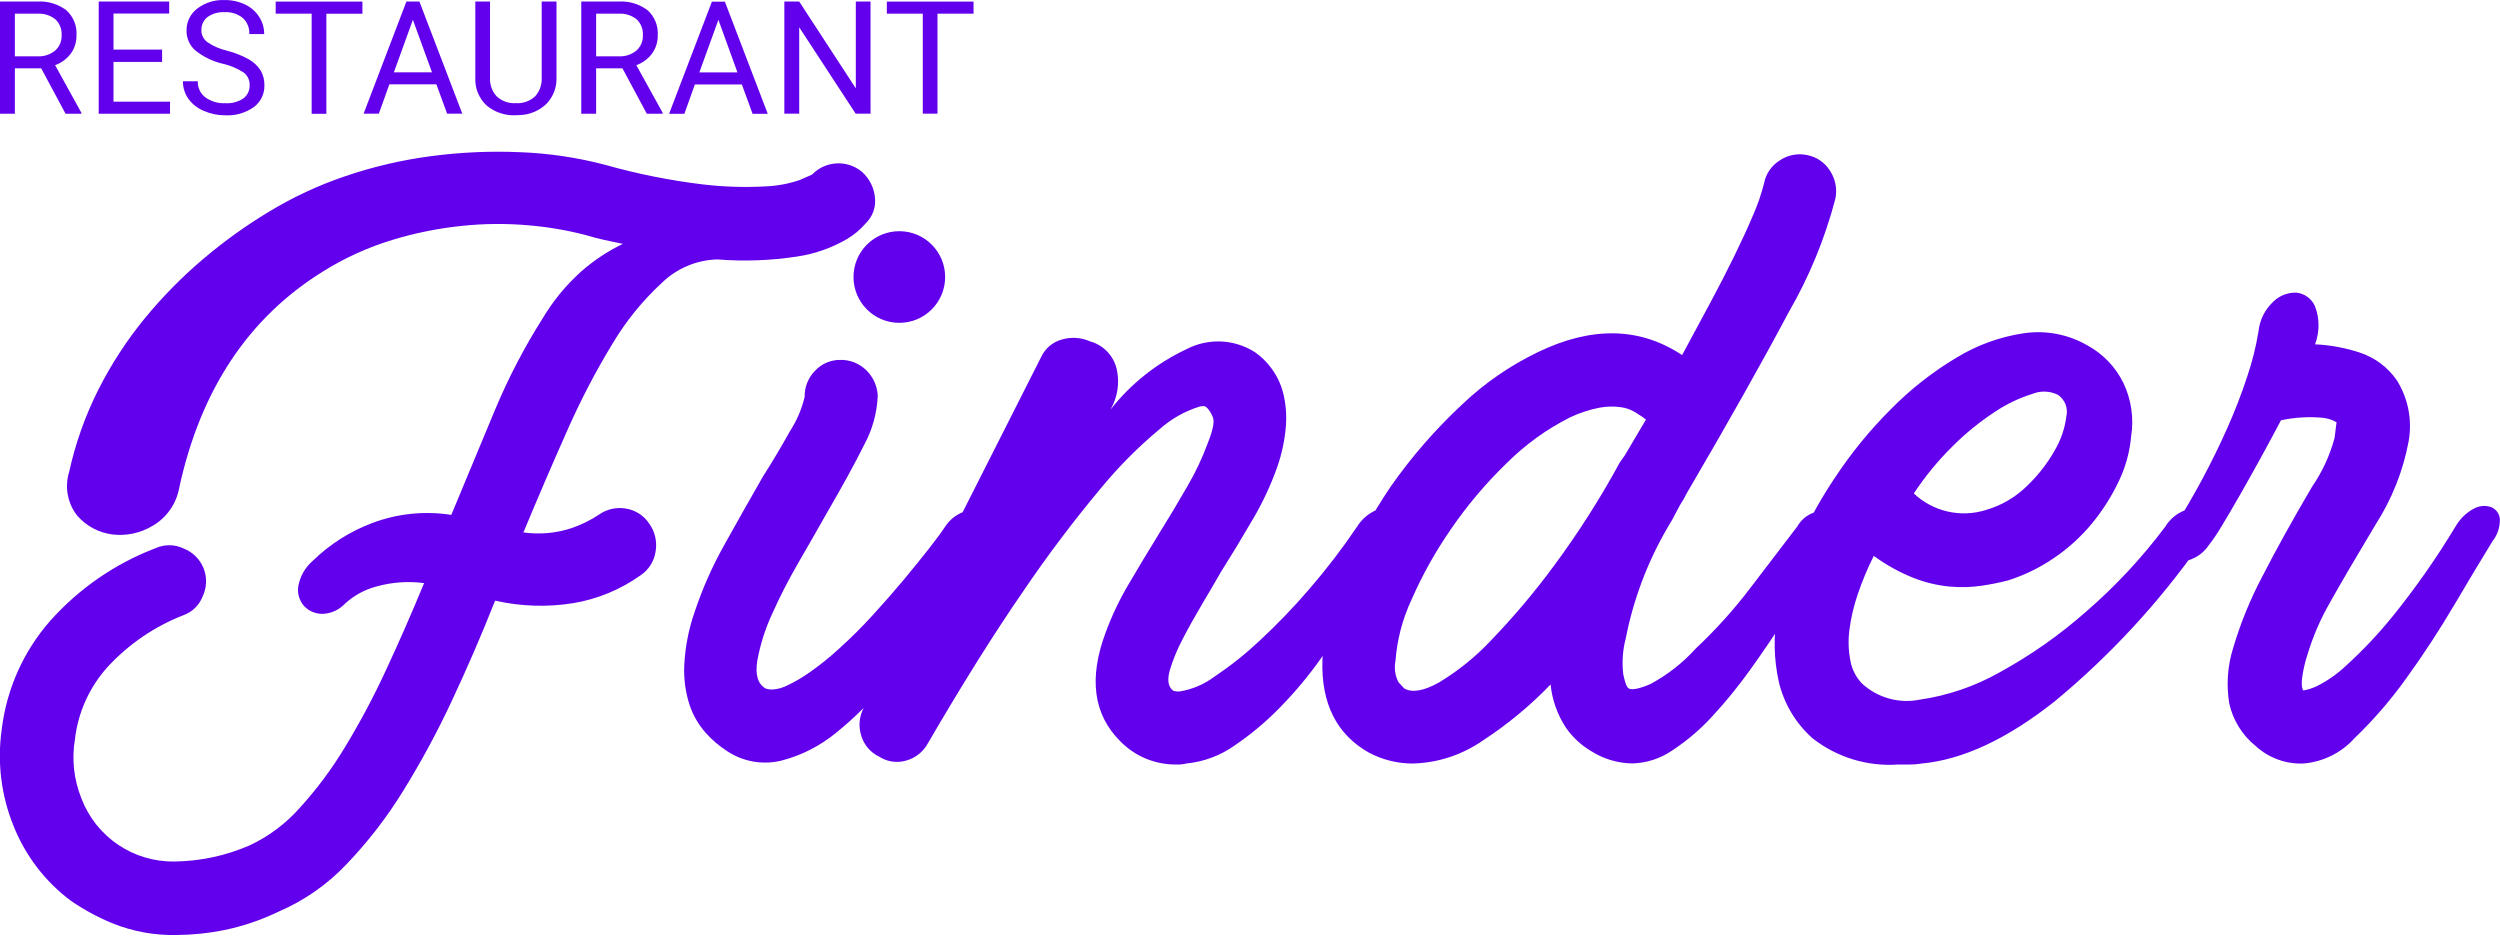
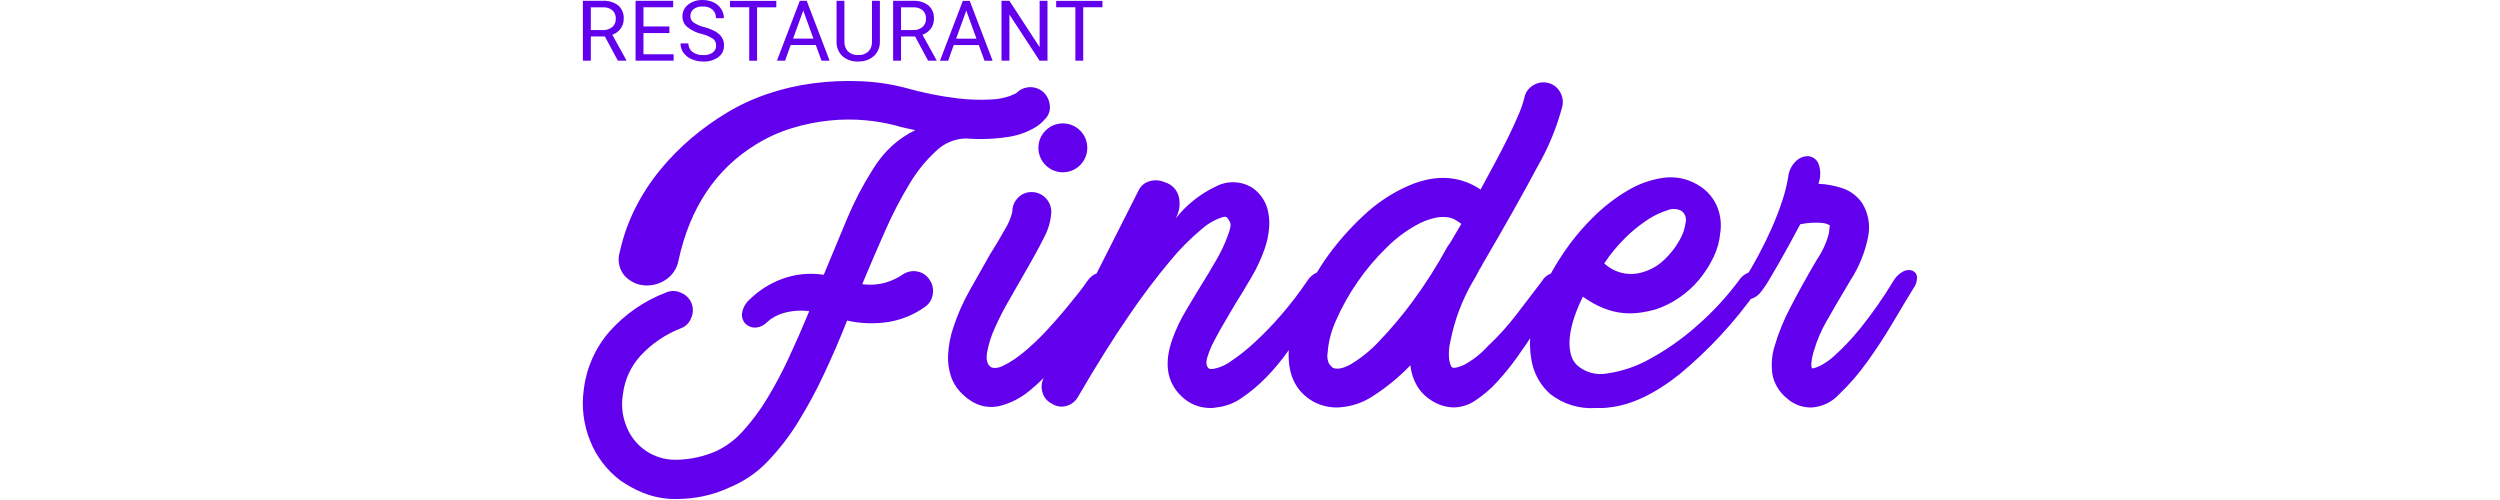
- <svg xmlns="http://www.w3.org/2000/svg" width="166.4" height="62.242" viewBox="0 0 166.4 62.242">
+ <svg xmlns="http://www.w3.org/2000/svg" width="101.4" height="20.242" viewBox="0 0 166.4 62.242">
  <g id="Grupo_29" data-name="Grupo 29" transform="translate(-97 -12.412)">
    <path id="Caminho_993" data-name="Caminho 993" d="M3.727-4.1H1.974v3.019H.984V-8.546H3.455a2.925,2.925,0,0,1,1.94.574A2.066,2.066,0,0,1,6.075-6.3,2.009,2.009,0,0,1,5.7-5.086a2.249,2.249,0,0,1-1.048.774L6.4-1.143v.062H5.347Zm-1.753-.8H3.486a1.706,1.706,0,0,0,1.166-.38A1.285,1.285,0,0,0,5.086-6.3a1.353,1.353,0,0,0-.413-1.063,1.747,1.747,0,0,0-1.192-.375H1.974Zm9.8.374H8.538v2.645H12.3v.8H7.554V-8.546h4.691v.8H8.538v2.4h3.235Zm4.047.123A4.628,4.628,0,0,1,13.977-5.3a1.709,1.709,0,0,1-.577-1.31,1.805,1.805,0,0,1,.7-1.458,2.8,2.8,0,0,1,1.833-.577,3.058,3.058,0,0,1,1.371.3,2.255,2.255,0,0,1,.933.82,2.1,2.1,0,0,1,.331,1.143h-.989a1.365,1.365,0,0,0-.431-1.068,1.751,1.751,0,0,0-1.215-.388,1.793,1.793,0,0,0-1.136.321,1.071,1.071,0,0,0-.408.891.963.963,0,0,0,.387.773,3.8,3.8,0,0,0,1.318.578,6.113,6.113,0,0,1,1.456.577,2.209,2.209,0,0,1,.779.736,1.878,1.878,0,0,1,.254.989,1.744,1.744,0,0,1-.707,1.453,3.016,3.016,0,0,1-1.892.546,3.508,3.508,0,0,1-1.435-.295,2.416,2.416,0,0,1-1.028-.807,1.97,1.97,0,0,1-.361-1.164h.989a1.286,1.286,0,0,0,.5,1.069,2.1,2.1,0,0,0,1.335.392A1.935,1.935,0,0,0,17.184-2.1a1.032,1.032,0,0,0,.415-.866,1.014,1.014,0,0,0-.384-.848A4.433,4.433,0,0,0,15.82-4.409Zm9.286-3.332h-2.4v6.659h-.979V-7.741H19.334v-.8h5.772ZM30.03-3.035H26.9l-.7,1.953H25.185l2.85-7.464H28.9l2.855,7.464h-1.01Zm-2.83-.8h2.538L28.466-7.331ZM38.024-8.546v5.075a2.381,2.381,0,0,1-.664,1.728,2.675,2.675,0,0,1-1.787.754l-.261.01a2.794,2.794,0,0,1-1.953-.661,2.365,2.365,0,0,1-.738-1.82V-8.546H33.6v5.055a1.707,1.707,0,0,0,.446,1.259,1.714,1.714,0,0,0,1.271.449,1.726,1.726,0,0,0,1.279-.446,1.7,1.7,0,0,0,.443-1.256v-5.06ZM42.415-4.1H40.662v3.019h-.989V-8.546h2.471a2.925,2.925,0,0,1,1.94.574A2.066,2.066,0,0,1,44.763-6.3a2.009,2.009,0,0,1-.377,1.215,2.249,2.249,0,0,1-1.048.774l1.753,3.168v.062H44.035Zm-1.753-.8h1.512a1.706,1.706,0,0,0,1.166-.38A1.285,1.285,0,0,0,43.774-6.3a1.353,1.353,0,0,0-.413-1.063,1.747,1.747,0,0,0-1.192-.375H40.662Zm9.7,1.871H47.236l-.7,1.953H45.519l2.85-7.464h.861l2.855,7.464h-1.01Zm-2.83-.8h2.538L48.8-7.331ZM58.927-1.082h-.989L54.18-6.834v5.752H53.19V-8.546h.989l3.768,5.778V-8.546h.979Zm6.856-6.659h-2.4v6.659h-.979V-7.741H60.011v-.8h5.772Z" transform="translate(96.016 21.061)" fill="#6200ee" />
    <path id="Caminho_994" data-name="Caminho 994" d="M20.869,33.644a11.435,11.435,0,0,1,3.926-2.5,10.4,10.4,0,0,1,5.289-.552L33,23.585a41.012,41.012,0,0,1,3.18-6.1,13.48,13.48,0,0,1,2.5-3.05,12.354,12.354,0,0,1,2.823-1.882q-.649-.13-1.233-.26t-1.233-.324a22.673,22.673,0,0,0-3.8-.649,23.2,23.2,0,0,0-4.413.032,24.515,24.515,0,0,0-4.673.941,19.263,19.263,0,0,0-4.575,2.077q-7.463,4.608-9.6,14.407a3.662,3.662,0,0,1-1.752,2.531,4.2,4.2,0,0,1-2.726.584,3.739,3.739,0,0,1-2.3-1.233,3.174,3.174,0,0,1-.552-2.92,23.251,23.251,0,0,1,1.947-5.484,25.826,25.826,0,0,1,3.083-4.737,30.627,30.627,0,0,1,3.894-3.959,33.323,33.323,0,0,1,4.38-3.147,25.558,25.558,0,0,1,5.094-2.369,29.642,29.642,0,0,1,5.711-1.33,34.028,34.028,0,0,1,5.938-.26,26.114,26.114,0,0,1,5.646.844,42.583,42.583,0,0,0,6.49,1.3,24.178,24.178,0,0,0,4.186.13A7.958,7.958,0,0,0,53.284,8.3q.681-.292.811-.357a2.444,2.444,0,0,1,3.31-.195,2.61,2.61,0,0,1,.876,1.72,2.043,2.043,0,0,1-.617,1.72,4.917,4.917,0,0,1-1.233,1.038,9.266,9.266,0,0,1-3.31,1.168,22.9,22.9,0,0,1-5.321.195,5.506,5.506,0,0,0-3.7,1.558,18.143,18.143,0,0,0-3.31,4.088,49.707,49.707,0,0,0-3.018,5.808q-1.46,3.277-2.888,6.717A7.057,7.057,0,0,0,38.1,31.47a7.952,7.952,0,0,0,1.785-.876,2.4,2.4,0,0,1,1.817-.422,2.291,2.291,0,0,1,1.558,1.006,2.452,2.452,0,0,1,.422,1.85,2.309,2.309,0,0,1-1.006,1.59,10.776,10.776,0,0,1-4.478,1.85A13.641,13.641,0,0,1,33,36.3q-1.363,3.439-2.888,6.684a57.827,57.827,0,0,1-3.245,6,29.02,29.02,0,0,1-3.764,4.867,13.642,13.642,0,0,1-4.51,3.147,15.687,15.687,0,0,1-3.634,1.233,16.578,16.578,0,0,1-3.115.324,10.761,10.761,0,0,1-4.316-.779,14.778,14.778,0,0,1-2.758-1.493,11.524,11.524,0,0,1-3.829-5,12.431,12.431,0,0,1-.779-6.425,13.356,13.356,0,0,1,3.212-7.2A18,18,0,0,1,10.421,32.8a2.212,2.212,0,0,1,1.85.032,2.339,2.339,0,0,1,1.265,3.18,2.144,2.144,0,0,1-1.3,1.265,13.543,13.543,0,0,0-5,3.407A8.65,8.65,0,0,0,5.034,45.52a7.3,7.3,0,0,0,.422,3.926,6.519,6.519,0,0,0,6.2,4.218,12.932,12.932,0,0,0,5-1.071,10.312,10.312,0,0,0,3.342-2.5,25.674,25.674,0,0,0,3.018-4.056,51.413,51.413,0,0,0,2.726-5.127q1.3-2.791,2.531-5.776a7.9,7.9,0,0,0-3.18.227A4.967,4.967,0,0,0,23.01,36.5a2.152,2.152,0,0,1-1.525.681,1.67,1.67,0,0,1-1.2-.519,1.624,1.624,0,0,1-.389-1.3A2.888,2.888,0,0,1,20.869,33.644ZM48.417,46.3a7,7,0,0,1-1.4-1.2,5.338,5.338,0,0,1-1.071-1.85,7.435,7.435,0,0,1-.357-2.628,12.616,12.616,0,0,1,.681-3.537,25.661,25.661,0,0,1,2.012-4.543q1.3-2.336,2.531-4.478.909-1.428,1.817-3.05a7.365,7.365,0,0,0,.973-2.271,2.4,2.4,0,0,1,.7-1.752,2.262,2.262,0,0,1,1.666-.714,2.392,2.392,0,0,1,1.729.681,2.519,2.519,0,0,1,.769,1.72,7.487,7.487,0,0,1-.9,3.245q-.9,1.817-2.562,4.673-.768,1.363-1.8,3.147a35.935,35.935,0,0,0-1.781,3.472,12.827,12.827,0,0,0-.973,3.083q-.227,1.4.552,1.85a1.229,1.229,0,0,0,.487.065,2.48,2.48,0,0,0,.941-.26,10.109,10.109,0,0,0,1.453-.844,18.9,18.9,0,0,0,2.021-1.622q1.153-1.038,2.247-2.239T60.2,34.909q.941-1.136,1.655-2.044t1.1-1.493a2.549,2.549,0,0,1,1.2-.973,1.393,1.393,0,0,1,1.071.032,1.03,1.03,0,0,1,.552.811,1.855,1.855,0,0,1-.487,1.363,16.153,16.153,0,0,0-1.168,1.882q-.844,1.493-2.142,3.375t-2.914,3.861A22.141,22.141,0,0,1,55.69,45.1a9.436,9.436,0,0,1-3.641,1.85A4.568,4.568,0,0,1,48.417,46.3Zm14.537-31.54a3.05,3.05,0,1,1-6.1,0,3.05,3.05,0,1,1,6.1,0ZM78.367,47.207A5.128,5.128,0,0,1,74.6,45.65q-2.661-2.661-.973-7.2a19.52,19.52,0,0,1,1.558-3.277q.973-1.655,2.012-3.342.973-1.558,1.882-3.147a17.761,17.761,0,0,0,1.363-2.888q.519-1.3.324-1.72a2.126,2.126,0,0,0-.324-.552.923.923,0,0,0-.195-.162.906.906,0,0,0-.389.032,7.158,7.158,0,0,0-2.628,1.493A29.375,29.375,0,0,0,73.3,28.842a85.685,85.685,0,0,0-5.159,6.847q-2.888,4.186-6.327,10.091a2.365,2.365,0,0,1-1.46,1.168,2.17,2.17,0,0,1-1.785-.26,2.257,2.257,0,0,1-1.2-1.4,2.4,2.4,0,0,1,.162-1.85L69.346,20.081a2.145,2.145,0,0,1,1.4-1.168,2.727,2.727,0,0,1,1.85.13,2.5,2.5,0,0,1,1.785,1.882,3.74,3.74,0,0,1-.422,2.661,14.01,14.01,0,0,1,5.062-4.024,4.55,4.55,0,0,1,4.543.195,4.659,4.659,0,0,1,1.1,1.071,4.713,4.713,0,0,1,.779,1.622,6.841,6.841,0,0,1,.195,2.174,10.739,10.739,0,0,1-.584,2.791,19.848,19.848,0,0,1-1.622,3.472q-1.038,1.785-2.142,3.537-.519.909-1.233,2.109t-1.3,2.336a11.426,11.426,0,0,0-.844,2.044q-.26.909.13,1.3a.508.508,0,0,0,.13.1,1.273,1.273,0,0,0,.389.032,5.271,5.271,0,0,0,2.3-.973,23.485,23.485,0,0,0,3.018-2.4,42.443,42.443,0,0,0,3.31-3.439,43.833,43.833,0,0,0,3.18-4.153,2.835,2.835,0,0,1,1.265-1.1,1.314,1.314,0,0,1,1.1-.032,1,1,0,0,1,.487.844,2.269,2.269,0,0,1-.519,1.46q-.195.324-.844,1.493t-1.622,2.726Q89.269,38.316,88,40.1a27.042,27.042,0,0,1-2.726,3.277,19.571,19.571,0,0,1-3.05,2.563,6.686,6.686,0,0,1-3.212,1.2A2.277,2.277,0,0,1,78.367,47.207ZM94.1,47.142a6.2,6.2,0,0,1-2.92-.714q-3.245-1.817-3.115-6.165a15.887,15.887,0,0,1,1.265-5.451,33.794,33.794,0,0,1,3.277-6.1,34.58,34.58,0,0,1,4.737-5.451,19.8,19.8,0,0,1,5.062-3.5q5.386-2.6,9.6.195l1.817-3.375q.909-1.687,1.655-3.212t1.265-2.758a13.24,13.24,0,0,0,.714-2.077A2.3,2.3,0,0,1,118.505,7a2.359,2.359,0,0,1,1.817-.357,2.3,2.3,0,0,1,1.525,1.038,2.48,2.48,0,0,1,.357,1.882,30.509,30.509,0,0,1-3.115,7.56q-2.6,4.9-6.814,12.1l-.13.26a8.488,8.488,0,0,0-.519.909q-.26.519-.584,1.038a23.666,23.666,0,0,0-2.791,7.4,6.369,6.369,0,0,0-.162,2.369q.162.811.357.941.324.195,1.46-.292a11.231,11.231,0,0,0,3.018-2.369,32.4,32.4,0,0,0,3.6-3.991q1.72-2.239,3.147-4.121a2.071,2.071,0,0,1,1.136-.941,1.392,1.392,0,0,1,1.038.065,1.12,1.12,0,0,1,.552.779,1.755,1.755,0,0,1-.389,1.33,20.182,20.182,0,0,0-1.33,1.979q-.811,1.33-1.85,2.953t-2.271,3.342a31.6,31.6,0,0,1-2.531,3.115,14.034,14.034,0,0,1-2.661,2.271,4.918,4.918,0,0,1-2.661.876,5.241,5.241,0,0,1-2.791-.844,5.325,5.325,0,0,1-1.655-1.558,6.418,6.418,0,0,1-1.006-2.855,25.651,25.651,0,0,1-4.51,3.732A8.559,8.559,0,0,1,94.1,47.142Zm15.51-22.908q-.065,0-.195-.13-.195-.13-.552-.357a2.524,2.524,0,0,0-.941-.324,4.389,4.389,0,0,0-1.4.032,8.314,8.314,0,0,0-1.979.649,16.449,16.449,0,0,0-4.218,3.05,28.539,28.539,0,0,0-3.7,4.38,27.838,27.838,0,0,0-2.628,4.7,11.707,11.707,0,0,0-1.071,4.088,2.186,2.186,0,0,0,.195,1.4q.26.292.389.422.779.454,2.3-.389A16.136,16.136,0,0,0,99.3,38.933a49.379,49.379,0,0,0,4.186-4.965,58.288,58.288,0,0,0,4.38-6.879l.324-.454ZM126.39,47.207a8.277,8.277,0,0,1-5.711-1.752,7.254,7.254,0,0,1-2.239-3.764,11.657,11.657,0,0,1-.1-4.51,19.247,19.247,0,0,1,1.428-4.7,28.027,28.027,0,0,1,2.4-4.348,28.988,28.988,0,0,1,3.732-4.575,21.829,21.829,0,0,1,4.381-3.439,11.993,11.993,0,0,1,4.51-1.622,6.555,6.555,0,0,1,4.186.811,5.691,5.691,0,0,1,2.4,2.5,6.051,6.051,0,0,1,.519,3.537,8.7,8.7,0,0,1-.844,3.05,13.577,13.577,0,0,1-1.785,2.791,11.931,11.931,0,0,1-2.5,2.271,11.742,11.742,0,0,1-3.05,1.493A16.834,16.834,0,0,1,132,35.3a8.971,8.971,0,0,1-2.174.065,8.832,8.832,0,0,1-2.434-.584,11.965,11.965,0,0,1-2.628-1.46,19.6,19.6,0,0,0-1.071,2.563,11.949,11.949,0,0,0-.552,2.369,6.381,6.381,0,0,0,.065,2.044,2.939,2.939,0,0,0,.779,1.525,4.394,4.394,0,0,0,3.829,1.071,15.247,15.247,0,0,0,5.321-1.817,31.725,31.725,0,0,0,5.776-4.056,36.148,36.148,0,0,0,5.257-5.646,2.619,2.619,0,0,1,1.265-1.071,1.379,1.379,0,0,1,1.1,0,1,1,0,0,1,.487.844,2.164,2.164,0,0,1-.584,1.46,53.708,53.708,0,0,1-9.572,10.351q-4.77,3.8-8.923,4.186a4.729,4.729,0,0,1-.779.065Zm1.038-18.041a4.862,4.862,0,0,0,4.8,1.1,6.442,6.442,0,0,0,2.726-1.59,10.223,10.223,0,0,0,1.85-2.369,5.918,5.918,0,0,0,.779-2.271,1.363,1.363,0,0,0-.552-1.428,2.066,2.066,0,0,0-1.72-.065,9.622,9.622,0,0,0-2.5,1.2,17.893,17.893,0,0,0-2.791,2.271A19.524,19.524,0,0,0,127.428,29.166Zm17.36,2.206q.909-1.428,1.817-3.115t1.687-3.439a36.1,36.1,0,0,0,1.33-3.439,18.725,18.725,0,0,0,.746-2.985,3.142,3.142,0,0,1,.973-1.979A2.1,2.1,0,0,1,152.9,15.8a1.529,1.529,0,0,1,1.233.909,3.547,3.547,0,0,1,0,2.531,11.159,11.159,0,0,1,2.985.552,4.818,4.818,0,0,1,2.466,1.85,5.751,5.751,0,0,1,.779,4.056,15.49,15.49,0,0,1-2.206,5.549q-1.947,3.245-3.018,5.159a16.451,16.451,0,0,0-1.525,3.537,8.228,8.228,0,0,0-.357,1.655q-.032.552.1.681a3.483,3.483,0,0,0,.909-.292,8.236,8.236,0,0,0,1.979-1.4,30.037,30.037,0,0,0,3.083-3.277,53.436,53.436,0,0,0,4.153-5.938,3.065,3.065,0,0,1,1.233-1.2,1.428,1.428,0,0,1,1.136-.1.936.936,0,0,1,.584.779,2.263,2.263,0,0,1-.487,1.493q-1.038,1.687-2.531,4.218t-3.18,4.867a28.392,28.392,0,0,1-3.472,4.024,5.134,5.134,0,0,1-3.407,1.687,4.436,4.436,0,0,1-3.18-1.168,5.037,5.037,0,0,1-1.752-2.823,7.965,7.965,0,0,1,.26-3.7,25.8,25.8,0,0,1,1.947-4.77q1.363-2.661,3.31-5.97a10.5,10.5,0,0,0,1.493-3.245q.13-.973.13-1.038a2.353,2.353,0,0,0-.876-.292,9.257,9.257,0,0,0-2.823.162q-.649,1.233-1.363,2.531t-1.363,2.434q-.649,1.136-1.2,2.044a11.628,11.628,0,0,1-.876,1.3,2.49,2.49,0,0,1-1.168.941,1.5,1.5,0,0,1-1.1.032.854.854,0,0,1-.519-.746A2.429,2.429,0,0,1,144.788,31.373Z" transform="translate(96.955 16.09)" fill="#6200ee" />
  </g>
</svg>
